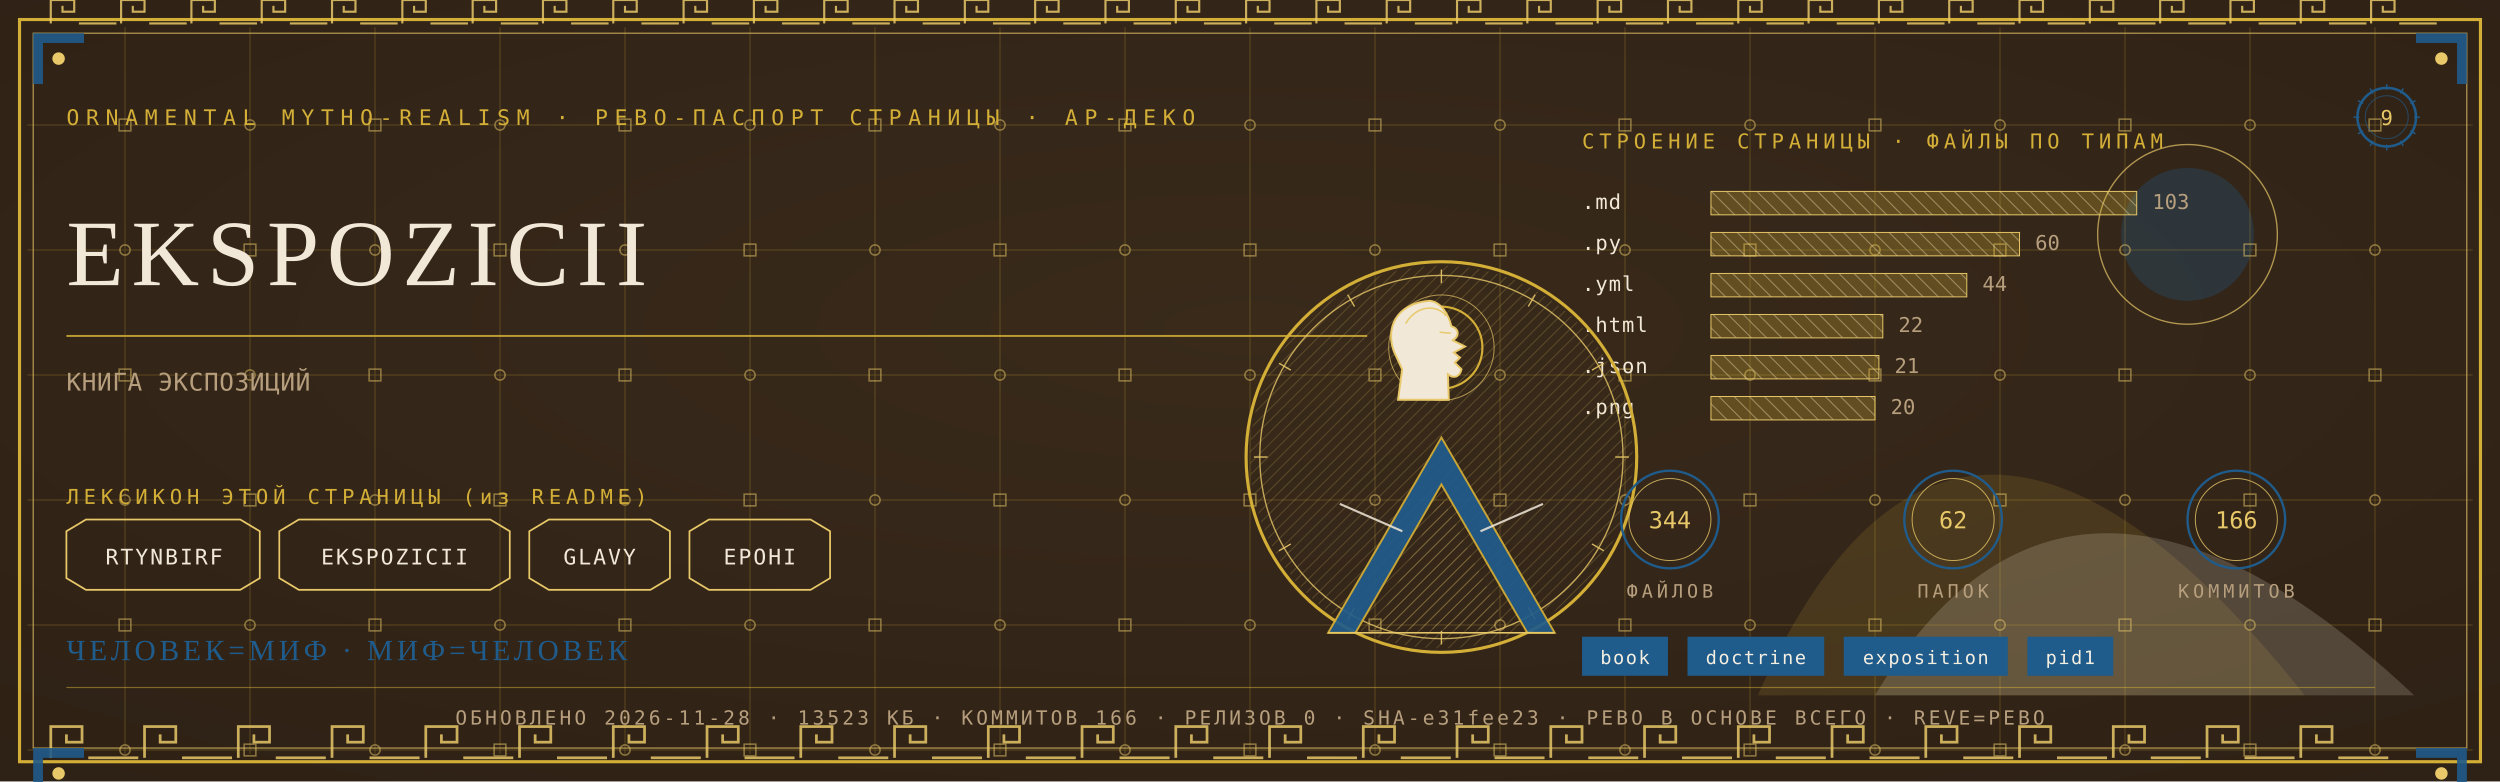
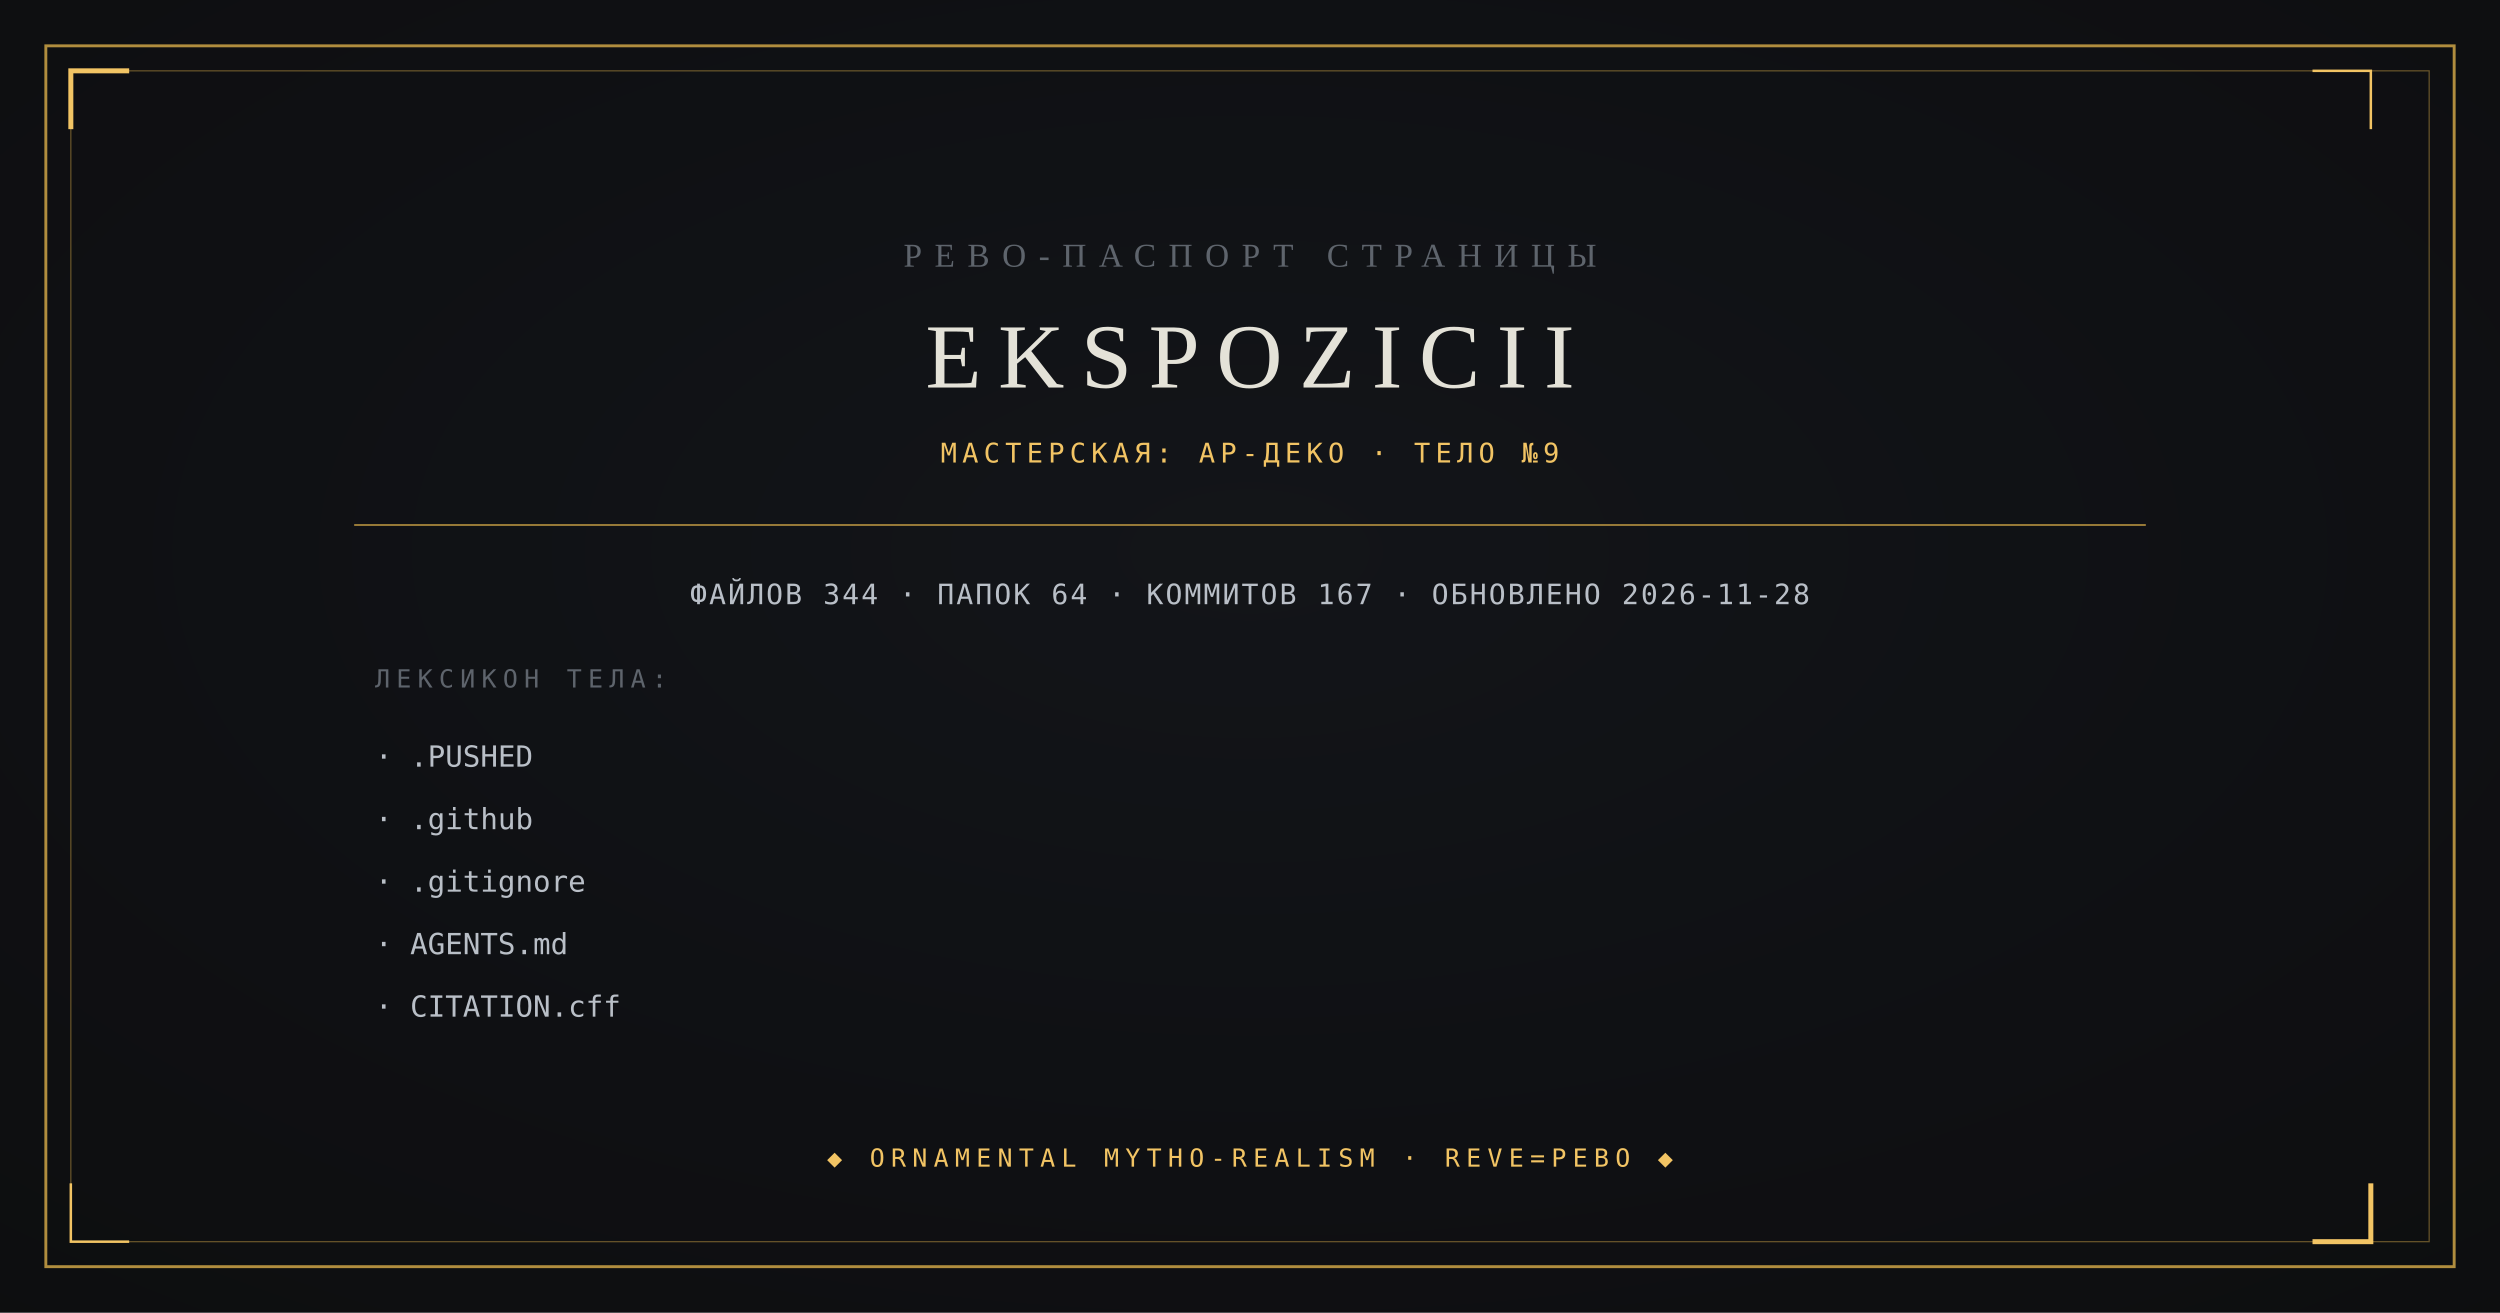
- <svg xmlns="http://www.w3.org/2000/svg" viewBox="0 0 1280 400" width="1280" height="400">
-   <defs>
-     <radialGradient id="rp9" cx="0.5" cy="0.42" r="1.1">
-       <stop offset="0" stop-color="#3A2A1B" />
-       <stop offset="1" stop-color="#2A1D12" />
-     </radialGradient>
-     <pattern id="hatchm" width="4.2" height="4.2" patternUnits="userSpaceOnUse" patternTransform="rotate(45)">
-       <rect width="4.2" height="4.2" fill="none" />
-       <line x1="0" y1="0" x2="0" y2="4.2" stroke="#E8C868" stroke-width="0.5" />
-     </pattern>
-     <pattern id="hatchv" width="5.5" height="5.5" patternUnits="userSpaceOnUse" patternTransform="rotate(-45)">
-       <rect width="5.5" height="5.5" fill="none" />
-       <line x1="0" y1="0" x2="0" y2="5.5" stroke="#F1E8D8" stroke-width="0.5" />
-     </pattern>
-   </defs>
-   <rect width="1280" height="400" fill="#2A1D12" />
-   <rect width="1280" height="400" fill="url(#rp9)" opacity="0.94" />
-   <path d="M 900 356 Q 1000 130 1180 356 Z" fill="#D4AF37" opacity="0.14" />
-   <path d="M 960 356 Q 1060 190 1236 356 Z" fill="#F1E8D8" opacity="0.18" />
-   <circle cx="1120" cy="120" r="34" fill="#1F5B8B" opacity="0.30" />
-   <circle cx="1120" cy="120" r="46" fill="none" stroke="#E8C868" stroke-width="0.7" opacity="0.7" />
-   <g stroke="#D4AF37" stroke-width="0.45" opacity="0.30">
-     <line x1="64" y1="14" x2="64" y2="386" />
-     <line x1="128" y1="14" x2="128" y2="386" />
-     <line x1="192" y1="14" x2="192" y2="386" />
-     <line x1="256" y1="14" x2="256" y2="386" />
-     <line x1="320" y1="14" x2="320" y2="386" />
-     <line x1="384" y1="14" x2="384" y2="386" />
-     <line x1="448" y1="14" x2="448" y2="386" />
-     <line x1="512" y1="14" x2="512" y2="386" />
-     <line x1="576" y1="14" x2="576" y2="386" />
-     <line x1="640" y1="14" x2="640" y2="386" />
-     <line x1="704" y1="14" x2="704" y2="386" />
-     <line x1="768" y1="14" x2="768" y2="386" />
-     <line x1="832" y1="14" x2="832" y2="386" />
-     <line x1="896" y1="14" x2="896" y2="386" />
-     <line x1="960" y1="14" x2="960" y2="386" />
-     <line x1="1024" y1="14" x2="1024" y2="386" />
-     <line x1="1088" y1="14" x2="1088" y2="386" />
-     <line x1="1152" y1="14" x2="1152" y2="386" />
-     <line x1="1216" y1="14" x2="1216" y2="386" />
-     <line x1="14" y1="64" x2="1266" y2="64" />
-     <line x1="14" y1="128" x2="1266" y2="128" />
-     <line x1="14" y1="192" x2="1266" y2="192" />
-     <line x1="14" y1="256" x2="1266" y2="256" />
-     <line x1="14" y1="320" x2="1266" y2="320" />
-     <line x1="14" y1="384" x2="1266" y2="384" />
-   </g>
-   <g fill="none" stroke="#E8C868" stroke-width="0.8" opacity="0.5">
-     <rect x="61" y="61" width="6" height="6" />
-     <circle cx="64" cy="128" r="2.6" />
-     <rect x="61" y="189" width="6" height="6" />
-     <circle cx="64" cy="256" r="2.6" />
-     <rect x="61" y="317" width="6" height="6" />
-     <circle cx="64" cy="384" r="2.6" />
-     <circle cx="128" cy="64" r="2.6" />
-     <rect x="125" y="125" width="6" height="6" />
-     <circle cx="128" cy="192" r="2.6" />
-     <rect x="125" y="253" width="6" height="6" />
-     <circle cx="128" cy="320" r="2.6" />
-     <rect x="125" y="381" width="6" height="6" />
-     <rect x="189" y="61" width="6" height="6" />
-     <circle cx="192" cy="128" r="2.6" />
-     <rect x="189" y="189" width="6" height="6" />
-     <circle cx="192" cy="256" r="2.6" />
-     <rect x="189" y="317" width="6" height="6" />
-     <circle cx="192" cy="384" r="2.6" />
-     <circle cx="256" cy="64" r="2.6" />
-     <rect x="253" y="125" width="6" height="6" />
-     <circle cx="256" cy="192" r="2.6" />
-     <rect x="253" y="253" width="6" height="6" />
-     <circle cx="256" cy="320" r="2.6" />
-     <rect x="253" y="381" width="6" height="6" />
-     <rect x="317" y="61" width="6" height="6" />
-     <circle cx="320" cy="128" r="2.6" />
-     <rect x="317" y="189" width="6" height="6" />
-     <circle cx="320" cy="256" r="2.6" />
-     <rect x="317" y="317" width="6" height="6" />
-     <circle cx="320" cy="384" r="2.6" />
-     <circle cx="384" cy="64" r="2.6" />
-     <rect x="381" y="125" width="6" height="6" />
-     <circle cx="384" cy="192" r="2.6" />
-     <rect x="381" y="253" width="6" height="6" />
-     <circle cx="384" cy="320" r="2.6" />
-     <rect x="381" y="381" width="6" height="6" />
-     <rect x="445" y="61" width="6" height="6" />
-     <circle cx="448" cy="128" r="2.6" />
-     <rect x="445" y="189" width="6" height="6" />
-     <circle cx="448" cy="256" r="2.6" />
-     <rect x="445" y="317" width="6" height="6" />
-     <circle cx="448" cy="384" r="2.6" />
-     <circle cx="512" cy="64" r="2.6" />
-     <rect x="509" y="125" width="6" height="6" />
-     <circle cx="512" cy="192" r="2.6" />
-     <rect x="509" y="253" width="6" height="6" />
-     <circle cx="512" cy="320" r="2.6" />
-     <rect x="509" y="381" width="6" height="6" />
-     <rect x="573" y="61" width="6" height="6" />
-     <circle cx="576" cy="128" r="2.6" />
-     <rect x="573" y="189" width="6" height="6" />
-     <circle cx="576" cy="256" r="2.6" />
-     <rect x="573" y="317" width="6" height="6" />
-     <circle cx="576" cy="384" r="2.6" />
-     <circle cx="640" cy="64" r="2.6" />
-     <rect x="637" y="125" width="6" height="6" />
-     <circle cx="640" cy="192" r="2.6" />
-     <rect x="637" y="253" width="6" height="6" />
-     <circle cx="640" cy="320" r="2.6" />
-     <rect x="637" y="381" width="6" height="6" />
-     <rect x="701" y="61" width="6" height="6" />
-     <circle cx="704" cy="128" r="2.6" />
-     <rect x="701" y="189" width="6" height="6" />
-     <circle cx="704" cy="256" r="2.6" />
-     <rect x="701" y="317" width="6" height="6" />
-     <circle cx="704" cy="384" r="2.6" />
-     <circle cx="768" cy="64" r="2.6" />
-     <rect x="765" y="125" width="6" height="6" />
-     <circle cx="768" cy="192" r="2.6" />
-     <rect x="765" y="253" width="6" height="6" />
-     <circle cx="768" cy="320" r="2.6" />
-     <rect x="765" y="381" width="6" height="6" />
-     <rect x="829" y="61" width="6" height="6" />
-     <circle cx="832" cy="128" r="2.6" />
-     <rect x="829" y="189" width="6" height="6" />
-     <circle cx="832" cy="256" r="2.6" />
-     <rect x="829" y="317" width="6" height="6" />
-     <circle cx="832" cy="384" r="2.6" />
-     <circle cx="896" cy="64" r="2.6" />
-     <rect x="893" y="125" width="6" height="6" />
-     <circle cx="896" cy="192" r="2.6" />
-     <rect x="893" y="253" width="6" height="6" />
-     <circle cx="896" cy="320" r="2.6" />
-     <rect x="893" y="381" width="6" height="6" />
-     <rect x="957" y="61" width="6" height="6" />
-     <circle cx="960" cy="128" r="2.6" />
-     <rect x="957" y="189" width="6" height="6" />
-     <circle cx="960" cy="256" r="2.6" />
-     <rect x="957" y="317" width="6" height="6" />
-     <circle cx="960" cy="384" r="2.6" />
-     <circle cx="1024" cy="64" r="2.6" />
-     <rect x="1021" y="125" width="6" height="6" />
-     <circle cx="1024" cy="192" r="2.6" />
-     <rect x="1021" y="253" width="6" height="6" />
-     <circle cx="1024" cy="320" r="2.6" />
-     <rect x="1021" y="381" width="6" height="6" />
-     <rect x="1085" y="61" width="6" height="6" />
-     <circle cx="1088" cy="128" r="2.6" />
-     <rect x="1085" y="189" width="6" height="6" />
-     <circle cx="1088" cy="256" r="2.6" />
-     <rect x="1085" y="317" width="6" height="6" />
-     <circle cx="1088" cy="384" r="2.6" />
-     <circle cx="1152" cy="64" r="2.6" />
-     <rect x="1149" y="125" width="6" height="6" />
-     <circle cx="1152" cy="192" r="2.6" />
-     <rect x="1149" y="253" width="6" height="6" />
-     <circle cx="1152" cy="320" r="2.6" />
-     <rect x="1149" y="381" width="6" height="6" />
-     <rect x="1213" y="61" width="6" height="6" />
-     <circle cx="1216" cy="128" r="2.6" />
-     <rect x="1213" y="189" width="6" height="6" />
-     <circle cx="1216" cy="256" r="2.6" />
-     <rect x="1213" y="317" width="6" height="6" />
-     <circle cx="1216" cy="384" r="2.6" />
-   </g>
-   <rect x="10" y="10" width="1260" height="380" fill="none" stroke="#D4AF37" stroke-width="1.6" />
-   <rect x="17" y="17" width="1246" height="366" fill="none" stroke="#E8C868" stroke-width="0.6" opacity="0.75" />
-   <g fill="none" stroke="#E8C868" stroke-width="1.4" opacity="0.85">
-     <path d="M 26 388 L 26 372 L 42 372 L 42 380.0 L 34.0 380.0 L 34.0 376.0" />
-     <line x1="45.2" y1="388" x2="70.8" y2="388" />
-     <path d="M 74 388 L 74 372 L 90 372 L 90 380.0 L 82.0 380.0 L 82.0 376.0" />
-     <line x1="93.2" y1="388" x2="118.8" y2="388" />
-     <path d="M 122 388 L 122 372 L 138 372 L 138 380.0 L 130.0 380.0 L 130.0 376.0" />
-     <line x1="141.2" y1="388" x2="166.8" y2="388" />
-     <path d="M 170 388 L 170 372 L 186 372 L 186 380.0 L 178.0 380.0 L 178.0 376.0" />
-     <line x1="189.2" y1="388" x2="214.8" y2="388" />
-     <path d="M 218 388 L 218 372 L 234 372 L 234 380.0 L 226.0 380.0 L 226.0 376.0" />
-     <line x1="237.2" y1="388" x2="262.8" y2="388" />
-     <path d="M 266 388 L 266 372 L 282 372 L 282 380.0 L 274.0 380.0 L 274.0 376.0" />
-     <line x1="285.2" y1="388" x2="310.8" y2="388" />
-     <path d="M 314 388 L 314 372 L 330 372 L 330 380.0 L 322.0 380.0 L 322.0 376.0" />
-     <line x1="333.2" y1="388" x2="358.8" y2="388" />
-     <path d="M 362 388 L 362 372 L 378 372 L 378 380.0 L 370.0 380.0 L 370.0 376.0" />
-     <line x1="381.2" y1="388" x2="406.8" y2="388" />
-     <path d="M 410 388 L 410 372 L 426 372 L 426 380.0 L 418.0 380.0 L 418.0 376.0" />
-     <line x1="429.2" y1="388" x2="454.8" y2="388" />
-     <path d="M 458 388 L 458 372 L 474 372 L 474 380.0 L 466.0 380.0 L 466.0 376.0" />
-     <line x1="477.2" y1="388" x2="502.8" y2="388" />
-     <path d="M 506 388 L 506 372 L 522 372 L 522 380.0 L 514.0 380.0 L 514.0 376.0" />
-     <line x1="525.2" y1="388" x2="550.8" y2="388" />
-     <path d="M 554 388 L 554 372 L 570 372 L 570 380.0 L 562.0 380.0 L 562.0 376.0" />
-     <line x1="573.2" y1="388" x2="598.8" y2="388" />
-     <path d="M 602 388 L 602 372 L 618 372 L 618 380.0 L 610.0 380.0 L 610.0 376.0" />
-     <line x1="621.2" y1="388" x2="646.8" y2="388" />
-     <path d="M 650 388 L 650 372 L 666 372 L 666 380.0 L 658.0 380.0 L 658.0 376.0" />
-     <line x1="669.2" y1="388" x2="694.8" y2="388" />
-     <path d="M 698 388 L 698 372 L 714 372 L 714 380.0 L 706.0 380.0 L 706.0 376.0" />
-     <line x1="717.2" y1="388" x2="742.8" y2="388" />
-     <path d="M 746 388 L 746 372 L 762 372 L 762 380.0 L 754.0 380.0 L 754.0 376.0" />
-     <line x1="765.2" y1="388" x2="790.8" y2="388" />
-     <path d="M 794 388 L 794 372 L 810 372 L 810 380.0 L 802.0 380.0 L 802.0 376.0" />
-     <line x1="813.2" y1="388" x2="838.8" y2="388" />
-     <path d="M 842 388 L 842 372 L 858 372 L 858 380.0 L 850.0 380.0 L 850.0 376.0" />
-     <line x1="861.2" y1="388" x2="886.8" y2="388" />
-     <path d="M 890 388 L 890 372 L 906 372 L 906 380.0 L 898.0 380.0 L 898.0 376.0" />
-     <line x1="909.2" y1="388" x2="934.8" y2="388" />
-     <path d="M 938 388 L 938 372 L 954 372 L 954 380.0 L 946.0 380.0 L 946.0 376.0" />
-     <line x1="957.2" y1="388" x2="982.8" y2="388" />
-     <path d="M 986 388 L 986 372 L 1002 372 L 1002 380.0 L 994.0 380.0 L 994.0 376.0" />
-     <line x1="1005.2" y1="388" x2="1030.8" y2="388" />
-     <path d="M 1034 388 L 1034 372 L 1050 372 L 1050 380.0 L 1042.0 380.0 L 1042.0 376.0" />
-     <line x1="1053.2" y1="388" x2="1078.8" y2="388" />
-     <path d="M 1082 388 L 1082 372 L 1098 372 L 1098 380.0 L 1090.0 380.0 L 1090.0 376.0" />
-     <line x1="1101.2" y1="388" x2="1126.8" y2="388" />
-     <path d="M 1130 388 L 1130 372 L 1146 372 L 1146 380.0 L 1138.0 380.0 L 1138.0 376.0" />
-     <line x1="1149.2" y1="388" x2="1174.8" y2="388" />
-     <path d="M 1178 388 L 1178 372 L 1194 372 L 1194 380.0 L 1186.0 380.0 L 1186.0 376.0" />
-     <line x1="1197.2" y1="388" x2="1222.8" y2="388" />
-   </g>
-   <g fill="none" stroke="#E8C868" stroke-width="1.1" opacity="0.85">
-     <path d="M 26 12 L 26 0 L 38 0 L 38 6.0 L 32.0 6.0 L 32.0 3.0" />
-     <line x1="40.4" y1="12" x2="59.6" y2="12" />
-     <path d="M 62 12 L 62 0 L 74 0 L 74 6.0 L 68.0 6.0 L 68.0 3.0" />
-     <line x1="76.4" y1="12" x2="95.6" y2="12" />
-     <path d="M 98 12 L 98 0 L 110 0 L 110 6.0 L 104.0 6.0 L 104.0 3.0" />
-     <line x1="112.4" y1="12" x2="131.6" y2="12" />
-     <path d="M 134 12 L 134 0 L 146 0 L 146 6.0 L 140.0 6.0 L 140.0 3.0" />
-     <line x1="148.4" y1="12" x2="167.6" y2="12" />
-     <path d="M 170 12 L 170 0 L 182 0 L 182 6.0 L 176.0 6.0 L 176.0 3.0" />
-     <line x1="184.4" y1="12" x2="203.6" y2="12" />
-     <path d="M 206 12 L 206 0 L 218 0 L 218 6.0 L 212.0 6.0 L 212.0 3.0" />
-     <line x1="220.4" y1="12" x2="239.6" y2="12" />
-     <path d="M 242 12 L 242 0 L 254 0 L 254 6.0 L 248.0 6.0 L 248.0 3.0" />
-     <line x1="256.4" y1="12" x2="275.6" y2="12" />
-     <path d="M 278 12 L 278 0 L 290 0 L 290 6.0 L 284.0 6.0 L 284.0 3.0" />
-     <line x1="292.4" y1="12" x2="311.6" y2="12" />
-     <path d="M 314 12 L 314 0 L 326 0 L 326 6.0 L 320.0 6.0 L 320.0 3.0" />
-     <line x1="328.4" y1="12" x2="347.6" y2="12" />
-     <path d="M 350 12 L 350 0 L 362 0 L 362 6.0 L 356.0 6.0 L 356.0 3.0" />
-     <line x1="364.4" y1="12" x2="383.6" y2="12" />
-     <path d="M 386 12 L 386 0 L 398 0 L 398 6.0 L 392.0 6.0 L 392.0 3.0" />
-     <line x1="400.4" y1="12" x2="419.6" y2="12" />
-     <path d="M 422 12 L 422 0 L 434 0 L 434 6.0 L 428.0 6.0 L 428.0 3.0" />
-     <line x1="436.4" y1="12" x2="455.6" y2="12" />
-     <path d="M 458 12 L 458 0 L 470 0 L 470 6.0 L 464.0 6.0 L 464.0 3.0" />
-     <line x1="472.4" y1="12" x2="491.6" y2="12" />
-     <path d="M 494 12 L 494 0 L 506 0 L 506 6.0 L 500.0 6.0 L 500.0 3.0" />
-     <line x1="508.4" y1="12" x2="527.6" y2="12" />
-     <path d="M 530 12 L 530 0 L 542 0 L 542 6.0 L 536.0 6.0 L 536.0 3.0" />
-     <line x1="544.4" y1="12" x2="563.6" y2="12" />
-     <path d="M 566 12 L 566 0 L 578 0 L 578 6.0 L 572.0 6.0 L 572.0 3.0" />
-     <line x1="580.4" y1="12" x2="599.6" y2="12" />
-     <path d="M 602 12 L 602 0 L 614 0 L 614 6.0 L 608.0 6.0 L 608.0 3.0" />
-     <line x1="616.4" y1="12" x2="635.6" y2="12" />
-     <path d="M 638 12 L 638 0 L 650 0 L 650 6.0 L 644.0 6.0 L 644.0 3.0" />
-     <line x1="652.4" y1="12" x2="671.6" y2="12" />
-     <path d="M 674 12 L 674 0 L 686 0 L 686 6.0 L 680.0 6.0 L 680.0 3.0" />
-     <line x1="688.4" y1="12" x2="707.6" y2="12" />
-     <path d="M 710 12 L 710 0 L 722 0 L 722 6.0 L 716.0 6.0 L 716.0 3.0" />
-     <line x1="724.4" y1="12" x2="743.6" y2="12" />
-     <path d="M 746 12 L 746 0 L 758 0 L 758 6.0 L 752.0 6.0 L 752.0 3.0" />
-     <line x1="760.4" y1="12" x2="779.6" y2="12" />
-     <path d="M 782 12 L 782 0 L 794 0 L 794 6.0 L 788.0 6.0 L 788.0 3.0" />
-     <line x1="796.4" y1="12" x2="815.6" y2="12" />
-     <path d="M 818 12 L 818 0 L 830 0 L 830 6.0 L 824.0 6.0 L 824.0 3.0" />
-     <line x1="832.4" y1="12" x2="851.6" y2="12" />
-     <path d="M 854 12 L 854 0 L 866 0 L 866 6.0 L 860.0 6.0 L 860.0 3.0" />
-     <line x1="868.4" y1="12" x2="887.6" y2="12" />
-     <path d="M 890 12 L 890 0 L 902 0 L 902 6.0 L 896.0 6.0 L 896.0 3.0" />
-     <line x1="904.4" y1="12" x2="923.6" y2="12" />
-     <path d="M 926 12 L 926 0 L 938 0 L 938 6.0 L 932.0 6.0 L 932.0 3.0" />
-     <line x1="940.4" y1="12" x2="959.6" y2="12" />
-     <path d="M 962 12 L 962 0 L 974 0 L 974 6.0 L 968.0 6.0 L 968.0 3.0" />
-     <line x1="976.4" y1="12" x2="995.6" y2="12" />
-     <path d="M 998 12 L 998 0 L 1010 0 L 1010 6.0 L 1004.0 6.0 L 1004.0 3.0" />
-     <line x1="1012.4" y1="12" x2="1031.6" y2="12" />
-     <path d="M 1034 12 L 1034 0 L 1046 0 L 1046 6.0 L 1040.0 6.0 L 1040.0 3.0" />
-     <line x1="1048.4" y1="12" x2="1067.6" y2="12" />
-     <path d="M 1070 12 L 1070 0 L 1082 0 L 1082 6.0 L 1076.0 6.0 L 1076.0 3.0" />
-     <line x1="1084.4" y1="12" x2="1103.6" y2="12" />
-     <path d="M 1106 12 L 1106 0 L 1118 0 L 1118 6.0 L 1112.0 6.0 L 1112.0 3.0" />
-     <line x1="1120.4" y1="12" x2="1139.6" y2="12" />
-     <path d="M 1142 12 L 1142 0 L 1154 0 L 1154 6.0 L 1148.0 6.0 L 1148.0 3.0" />
-     <line x1="1156.4" y1="12" x2="1175.6" y2="12" />
-     <path d="M 1178 12 L 1178 0 L 1190 0 L 1190 6.0 L 1184.0 6.0 L 1184.0 3.0" />
-     <line x1="1192.4" y1="12" x2="1211.6" y2="12" />
-     <path d="M 1214 12 L 1214 0 L 1226 0 L 1226 6.0 L 1220.0 6.0 L 1220.0 3.0" />
-     <line x1="1228.4" y1="12" x2="1247.6" y2="12" />
-   </g>
-   <g transform="translate(17,17) scale(1,1)">
-     <path d="M 0 0 L 26 0 L 26 5 L 5 5 L 5 26 L 0 26 Z" fill="#1F5B8B" opacity="0.9" />
-     <circle cx="13" cy="13" r="3.2" fill="#E8C868" />
-   </g>
-   <g transform="translate(1263,17) scale(-1,1)">
-     <path d="M 0 0 L 26 0 L 26 5 L 5 5 L 5 26 L 0 26 Z" fill="#1F5B8B" opacity="0.9" />
-     <circle cx="13" cy="13" r="3.2" fill="#E8C868" />
-   </g>
-   <g transform="translate(17,383) scale(1,1)">
-     <path d="M 0 0 L 26 0 L 26 5 L 5 5 L 5 26 L 0 26 Z" fill="#1F5B8B" opacity="0.9" />
-     <circle cx="13" cy="13" r="3.2" fill="#E8C868" />
-   </g>
-   <g transform="translate(1263,383) scale(-1,1)">
-     <path d="M 0 0 L 26 0 L 26 5 L 5 5 L 5 26 L 0 26 Z" fill="#1F5B8B" opacity="0.9" />
-     <circle cx="13" cy="13" r="3.2" fill="#E8C868" />
-   </g>
-   <text x="34" y="64" font-family="'Cascadia Mono', ui-monospace, Consolas, monospace" font-size="11" fill="#D4AF37" letter-spacing="3.4">ORNAMENTAL MYTHO-REALISM · РЕВО-ПАСПОРТ СТРАНИЦЫ · АР-ДЕКО</text>
-   <g transform="translate(1222,60)">
-     <circle r="15" fill="none" stroke="#1F5B8B" stroke-width="1.3" />
-     <circle r="11" fill="none" stroke="#1F5B8B" stroke-width="0.55" opacity="0.6" />
-     <text y="4" text-anchor="middle" font-family="'Cascadia Mono', ui-monospace, Consolas, monospace" font-size="10.5" fill="#E8C868">9</text>
-     <g stroke="#1F5B8B" stroke-width="0.7">
-       <line x1="0" y1="-17" x2="0" y2="-14" transform="rotate(0)" />
-       <line x1="0" y1="-17" x2="0" y2="-14" transform="rotate(30)" />
-       <line x1="0" y1="-17" x2="0" y2="-14" transform="rotate(60)" />
-       <line x1="0" y1="-17" x2="0" y2="-14" transform="rotate(90)" />
-       <line x1="0" y1="-17" x2="0" y2="-14" transform="rotate(120)" />
-       <line x1="0" y1="-17" x2="0" y2="-14" transform="rotate(150)" />
-       <line x1="0" y1="-17" x2="0" y2="-14" transform="rotate(180)" />
-       <line x1="0" y1="-17" x2="0" y2="-14" transform="rotate(210)" />
-       <line x1="0" y1="-17" x2="0" y2="-14" transform="rotate(240)" />
-       <line x1="0" y1="-17" x2="0" y2="-14" transform="rotate(270)" />
-       <line x1="0" y1="-17" x2="0" y2="-14" transform="rotate(300)" />
-       <line x1="0" y1="-17" x2="0" y2="-14" transform="rotate(330)" />
-     </g>
-   </g>
-   <text x="34" y="146" font-family="Georgia, 'Times New Roman', serif" font-size="48.0" fill="#F1E8D8" letter-spacing="4">EKSPOZICII</text>
-   <line x1="34" y1="172" x2="700" y2="172" stroke="#D4AF37" stroke-width="1" opacity="0.85" />
-   <text x="34" y="200" font-family="'Cascadia Mono', ui-monospace, Consolas, monospace" font-size="12.5" fill="#B79F7E" letter-spacing="0.3">КНИГА ЭКСПОЗИЦИЙ</text>
-   <text x="34" y="258" font-family="'Cascadia Mono', ui-monospace, Consolas, monospace" font-size="10.5" fill="#D4AF37" letter-spacing="2.5">ЛЕКСИКОН ЭТОЙ СТРАНИЦЫ (из README)</text>
-   <path d="M 34 272 L 44 266 L 123 266 L 133 272 L 133 296 L 123 302 L 44 302 L 34 296 Z" fill="none" stroke="#E8C868" stroke-width="0.9" />
-   <text x="84" y="289" text-anchor="middle" font-family="'Cascadia Mono', ui-monospace, Consolas, monospace" font-size="11" fill="#F1E8D8" letter-spacing="1">RTYNBIRF</text>
-   <path d="M 143 272 L 153 266 L 251 266 L 261 272 L 261 296 L 251 302 L 153 302 L 143 296 Z" fill="none" stroke="#E8C868" stroke-width="0.9" />
-   <text x="202" y="289" text-anchor="middle" font-family="'Cascadia Mono', ui-monospace, Consolas, monospace" font-size="11" fill="#F1E8D8" letter-spacing="1">EKSPOZICII</text>
-   <path d="M 271 272 L 281 266 L 333 266 L 343 272 L 343 296 L 333 302 L 281 302 L 271 296 Z" fill="none" stroke="#E8C868" stroke-width="0.9" />
-   <text x="307" y="289" text-anchor="middle" font-family="'Cascadia Mono', ui-monospace, Consolas, monospace" font-size="11" fill="#F1E8D8" letter-spacing="1">GLAVY</text>
-   <path d="M 353 272 L 363 266 L 415 266 L 425 272 L 425 296 L 415 302 L 363 302 L 353 296 Z" fill="none" stroke="#E8C868" stroke-width="0.9" />
-   <text x="389" y="289" text-anchor="middle" font-family="'Cascadia Mono', ui-monospace, Consolas, monospace" font-size="11" fill="#F1E8D8" letter-spacing="1">EPOHI</text>
-   <text x="810" y="76" font-family="'Cascadia Mono', ui-monospace, Consolas, monospace" font-size="10.5" fill="#D4AF37" letter-spacing="2.5">СТРОЕНИЕ СТРАНИЦЫ · ФАЙЛЫ ПО ТИПАМ</text>
-   <text x="810" y="107" font-family="'Cascadia Mono', ui-monospace, Consolas, monospace" font-size="10.5" fill="#F1E8D8" letter-spacing="0.5">.md</text>
-   <rect x="876" y="98" width="218" height="12" fill="url(#hatchv)" opacity="0.9" />
-   <rect x="876" y="98" width="218" height="12" fill="#D4AF37" opacity="0.28" />
-   <rect x="876" y="98" width="218" height="12" fill="none" stroke="#E8C868" stroke-width="0.5" />
-   <text x="1102" y="107" font-family="'Cascadia Mono', ui-monospace, Consolas, monospace" font-size="10.5" fill="#B79F7E">103</text>
-   <text x="810" y="128" font-family="'Cascadia Mono', ui-monospace, Consolas, monospace" font-size="10.5" fill="#F1E8D8" letter-spacing="0.5">.py</text>
-   <rect x="876" y="119" width="158" height="12" fill="url(#hatchv)" opacity="0.9" />
-   <rect x="876" y="119" width="158" height="12" fill="#D4AF37" opacity="0.28" />
-   <rect x="876" y="119" width="158" height="12" fill="none" stroke="#E8C868" stroke-width="0.5" />
-   <text x="1042" y="128" font-family="'Cascadia Mono', ui-monospace, Consolas, monospace" font-size="10.5" fill="#B79F7E">60</text>
-   <text x="810" y="149" font-family="'Cascadia Mono', ui-monospace, Consolas, monospace" font-size="10.5" fill="#F1E8D8" letter-spacing="0.5">.yml</text>
-   <rect x="876" y="140" width="131" height="12" fill="url(#hatchv)" opacity="0.9" />
-   <rect x="876" y="140" width="131" height="12" fill="#D4AF37" opacity="0.28" />
-   <rect x="876" y="140" width="131" height="12" fill="none" stroke="#E8C868" stroke-width="0.5" />
-   <text x="1015" y="149" font-family="'Cascadia Mono', ui-monospace, Consolas, monospace" font-size="10.5" fill="#B79F7E">44</text>
-   <text x="810" y="170" font-family="'Cascadia Mono', ui-monospace, Consolas, monospace" font-size="10.5" fill="#F1E8D8" letter-spacing="0.5">.html</text>
-   <rect x="876" y="161" width="88" height="12" fill="url(#hatchv)" opacity="0.9" />
-   <rect x="876" y="161" width="88" height="12" fill="#D4AF37" opacity="0.28" />
-   <rect x="876" y="161" width="88" height="12" fill="none" stroke="#E8C868" stroke-width="0.5" />
-   <text x="972" y="170" font-family="'Cascadia Mono', ui-monospace, Consolas, monospace" font-size="10.5" fill="#B79F7E">22</text>
-   <text x="810" y="191" font-family="'Cascadia Mono', ui-monospace, Consolas, monospace" font-size="10.5" fill="#F1E8D8" letter-spacing="0.5">.json</text>
-   <rect x="876" y="182" width="86" height="12" fill="url(#hatchv)" opacity="0.9" />
-   <rect x="876" y="182" width="86" height="12" fill="#D4AF37" opacity="0.28" />
-   <rect x="876" y="182" width="86" height="12" fill="none" stroke="#E8C868" stroke-width="0.5" />
-   <text x="970" y="191" font-family="'Cascadia Mono', ui-monospace, Consolas, monospace" font-size="10.5" fill="#B79F7E">21</text>
-   <text x="810" y="212" font-family="'Cascadia Mono', ui-monospace, Consolas, monospace" font-size="10.5" fill="#F1E8D8" letter-spacing="0.5">.png</text>
-   <rect x="876" y="203" width="84" height="12" fill="url(#hatchv)" opacity="0.9" />
-   <rect x="876" y="203" width="84" height="12" fill="#D4AF37" opacity="0.28" />
-   <rect x="876" y="203" width="84" height="12" fill="none" stroke="#E8C868" stroke-width="0.5" />
-   <text x="968" y="212" font-family="'Cascadia Mono', ui-monospace, Consolas, monospace" font-size="10.5" fill="#B79F7E">20</text>
-   <g transform="translate(738,234)">
-     <circle r="100" fill="none" stroke="#D4AF37" stroke-width="1.6" />
-     <circle r="93" fill="none" stroke="#E8C868" stroke-width="0.7" opacity="0.8" />
-     <circle r="98" fill="url(#hatchm)" opacity="0.4" />
-     <g stroke="#E8C868" stroke-width="0.7" opacity="0.9">
-       <line x1="0" y1="-96" x2="0" y2="-89" transform="rotate(0)" />
-       <line x1="0" y1="-96" x2="0" y2="-89" transform="rotate(30)" />
-       <line x1="0" y1="-96" x2="0" y2="-89" transform="rotate(60)" />
-       <line x1="0" y1="-96" x2="0" y2="-89" transform="rotate(90)" />
-       <line x1="0" y1="-96" x2="0" y2="-89" transform="rotate(120)" />
-       <line x1="0" y1="-96" x2="0" y2="-89" transform="rotate(150)" />
-       <line x1="0" y1="-96" x2="0" y2="-89" transform="rotate(180)" />
-       <line x1="0" y1="-96" x2="0" y2="-89" transform="rotate(210)" />
-       <line x1="0" y1="-96" x2="0" y2="-89" transform="rotate(240)" />
-       <line x1="0" y1="-96" x2="0" y2="-89" transform="rotate(270)" />
-       <line x1="0" y1="-96" x2="0" y2="-89" transform="rotate(300)" />
-       <line x1="0" y1="-96" x2="0" y2="-89" transform="rotate(330)" />
-     </g>
-     <circle cy="-56" r="21" fill="none" stroke="#D4AF37" stroke-width="1.1" />
-     <circle cy="-56" r="27" fill="none" stroke="#E8C868" stroke-width="0.5" opacity="0.7" />
-     <path d="M -6.0 -80.0 C -23.5 -78.7 -28.7 -65.7 -24.3 -54.0 L -20.1 -44.9 L -22.2 -29.3 L 3.8 -29.3 L 3.3 -42.3 C 6.9 -39.7 9.5 -41.5 10.3 -44.9 L 6.9 -48.3 L 9.5 -50.9 L 6.4 -53.5 L 12.1 -56.6 L 5.9 -59.7 C 9.5 -62.3 9.0 -65.7 5.1 -67.0 C 3.8 -72.7 -0.1 -79.5 -6.0 -80.0 Z" fill="#F1E8D8" stroke="#E8C868" stroke-width="1.0" />
-     <g fill="none" stroke="#E8C868" stroke-width="0.8" opacity="0.95">
-       <path d="M -18.3 -68.3 C -13.1 -77.4 -2.7 -78.7 2.5 -72.2" />
-       <path d="M -0.9 -63.9 L 4.8 -63.4" />
-     </g>
-     <path d="M -58.0 90.0 L 0 -10.0 L 58.0 90.0 L 44.0 90.0 L 0 14.0 L -44.0 90.0 Z" fill="#1F5B8B" opacity="0.92" stroke="#D4AF37" stroke-width="1.0" />
-     <path d="M -34.0 88.0 L 0 20.0 L 34.0 88.0" fill="url(#hatchm)" opacity="0.5" stroke="none" />
-     <path d="M -58.0 90.0 L 58.0 90.0" fill="none" stroke="#E8C868" stroke-width="0.8" />
-     <path d="M -52.0 24.0 L -20.0 38.0" fill="none" stroke="#F1E8D8" stroke-width="1.1" opacity="0.85" />
-     <path d="M 52.0 24.0 L 20.0 38.0" fill="none" stroke="#F1E8D8" stroke-width="1.1" opacity="0.85" />
-   </g>
-   <g transform="translate(855,266)">
-     <circle r="25" fill="none" stroke="#1F5B8B" stroke-width="1.2" />
-     <circle r="21" fill="none" stroke="#E8C868" stroke-width="0.5" opacity="0.8" />
-     <text y="4.5" text-anchor="middle" font-family="'Cascadia Mono', ui-monospace, Consolas, monospace" font-size="12" fill="#E8C868">344</text>
-     <text y="40" text-anchor="middle" font-family="'Cascadia Mono', ui-monospace, Consolas, monospace" font-size="9.5" fill="#B79F7E" letter-spacing="2">ФАЙЛОВ</text>
-   </g>
-   <g transform="translate(1000,266)">
-     <circle r="25" fill="none" stroke="#1F5B8B" stroke-width="1.2" />
-     <circle r="21" fill="none" stroke="#E8C868" stroke-width="0.5" opacity="0.8" />
-     <text y="4.5" text-anchor="middle" font-family="'Cascadia Mono', ui-monospace, Consolas, monospace" font-size="12" fill="#E8C868">62</text>
-     <text y="40" text-anchor="middle" font-family="'Cascadia Mono', ui-monospace, Consolas, monospace" font-size="9.5" fill="#B79F7E" letter-spacing="2">ПАПОК</text>
-   </g>
-   <g transform="translate(1145,266)">
-     <circle r="25" fill="none" stroke="#1F5B8B" stroke-width="1.2" />
-     <circle r="21" fill="none" stroke="#E8C868" stroke-width="0.5" opacity="0.8" />
-     <text y="4.5" text-anchor="middle" font-family="'Cascadia Mono', ui-monospace, Consolas, monospace" font-size="12" fill="#E8C868">166</text>
-     <text y="40" text-anchor="middle" font-family="'Cascadia Mono', ui-monospace, Consolas, monospace" font-size="9.5" fill="#B79F7E" letter-spacing="2">КОММИТОВ</text>
-   </g>
-   <rect x="810" y="326" rx="0" width="44" height="20" fill="#1F5B8B" />
-   <text x="832" y="340" text-anchor="middle" font-family="'Cascadia Mono', ui-monospace, Consolas, monospace" font-size="9.5" fill="#F5EFE2" letter-spacing="0.8">book</text>
-   <rect x="864" y="326" rx="0" width="70" height="20" fill="#1F5B8B" />
-   <text x="899" y="340" text-anchor="middle" font-family="'Cascadia Mono', ui-monospace, Consolas, monospace" font-size="9.5" fill="#F5EFE2" letter-spacing="0.8">doctrine</text>
-   <rect x="944" y="326" rx="0" width="84" height="20" fill="#1F5B8B" />
-   <text x="986" y="340" text-anchor="middle" font-family="'Cascadia Mono', ui-monospace, Consolas, monospace" font-size="9.5" fill="#F5EFE2" letter-spacing="0.8">exposition</text>
-   <rect x="1038" y="326" rx="0" width="44" height="20" fill="#1F5B8B" />
-   <text x="1060" y="340" text-anchor="middle" font-family="'Cascadia Mono', ui-monospace, Consolas, monospace" font-size="9.5" fill="#F5EFE2" letter-spacing="0.8">pid1</text>
-   <text x="34" y="338" font-family="Georgia, 'Times New Roman', serif" font-size="15" fill="#1F5B8B" letter-spacing="2">ЧЕЛОВЕК=МИФ · МИФ=ЧЕЛОВЕК</text>
-   <line x1="34" y1="352" x2="1216" y2="352" stroke="#D4AF37" stroke-width="0.6" opacity="0.5" />
-   <text x="640" y="371" text-anchor="middle" font-family="'Cascadia Mono', ui-monospace, Consolas, monospace" font-size="10" fill="#B79F7E" letter-spacing="1.6">ОБНОВЛЕНО 2026-11-28 · 13523 КБ · КОММИТОВ 166 · РЕЛИЗОВ 0 · SHA-e31fee23 · РЕВО В ОСНОВЕ ВСЕГО · REVE=РЕВО</text>
+ <svg xmlns="http://www.w3.org/2000/svg" viewBox="0 0 1200 630" width="1200" height="630">
+   <rect width="1200" height="630" fill="#0B0C0E" />
+   <radialGradient id="v" cx="0.5" cy="0.42" r="0.95">
+     <stop offset="0" stop-color="#14161A" />
+     <stop offset="1" stop-color="#0B0C0E" />
+   </radialGradient>
+   <rect width="1200" height="630" fill="url(#v)" opacity="0.9" />
+   <rect x="22" y="22" width="1156" height="586" fill="none" stroke="#B08D3E" stroke-width="1.4" />
+   <rect x="34" y="34" width="1132" height="562" fill="none" stroke="#B08D3E" stroke-width="0.6" opacity="0.55" />
+   <path d="M 34 62 L 34 34 L 62 34" fill="none" stroke="#F2C464" stroke-width="2.4" />
+   <path d="M 1138 568 L 1138 596 L 1110 596" fill="none" stroke="#F2C464" stroke-width="2.4" />
+   <path d="M 1138 62 L 1138 34 L 1110 34" fill="none" stroke="#F2C464" stroke-width="1.2" />
+   <path d="M 62 596 L 34 596 L 34 568" fill="none" stroke="#F2C464" stroke-width="1.2" />
+   <text x="600" y="128" text-anchor="middle" font-family="Georgia, 'Times New Roman', serif" font-size="16" fill="#5E646C" letter-spacing="6">РЕВО-ПАСПОРТ СТРАНИЦЫ</text>
+   <text x="600" y="186" text-anchor="middle" font-family="Georgia, 'Times New Roman', serif" font-size="44" fill="#E4E2D8" letter-spacing="8">EKSPOZICII</text>
+   <text x="600" y="222" text-anchor="middle" font-family="ui-monospace, Consolas, monospace" font-size="13" fill="#F2C464" letter-spacing="2.5">МАСТЕРСКАЯ: АР-ДЕКО · ТЕЛО №9</text>
+   <line x1="170" y1="252" x2="1030" y2="252" stroke="#B08D3E" stroke-width="0.8" />
+   <text x="600" y="290" text-anchor="middle" font-family="ui-monospace, Consolas, monospace" font-size="13.5" fill="#B9BFC7" letter-spacing="1">ФАЙЛОВ 344 · ПАПОК 64 · КОММИТОВ 167 · ОБНОВЛЕНО 2026-11-28</text>
+   <text x="180" y="330" font-family="ui-monospace, Consolas, monospace" font-size="12" fill="#5E646C" letter-spacing="3">ЛЕКСИКОН ТЕЛА:</text>
+   <text x="180" y="368" font-family="ui-monospace, Consolas, monospace" font-size="14" fill="#B9BFC7">· .PUSHED</text>
+   <text x="180" y="398" font-family="ui-monospace, Consolas, monospace" font-size="14" fill="#B9BFC7">· .github</text>
+   <text x="180" y="428" font-family="ui-monospace, Consolas, monospace" font-size="14" fill="#B9BFC7">· .gitignore</text>
+   <text x="180" y="458" font-family="ui-monospace, Consolas, monospace" font-size="14" fill="#B9BFC7">· AGENTS.md</text>
+   <text x="180" y="488" font-family="ui-monospace, Consolas, monospace" font-size="14" fill="#B9BFC7">· CITATION.cff</text>
+   <text x="600" y="560" text-anchor="middle" font-family="ui-monospace, Consolas, monospace" font-size="12" fill="#F2C464" letter-spacing="3">◆ ORNAMENTAL MYTHO-REALISM · REVE=РЕВО ◆</text>
</svg>
